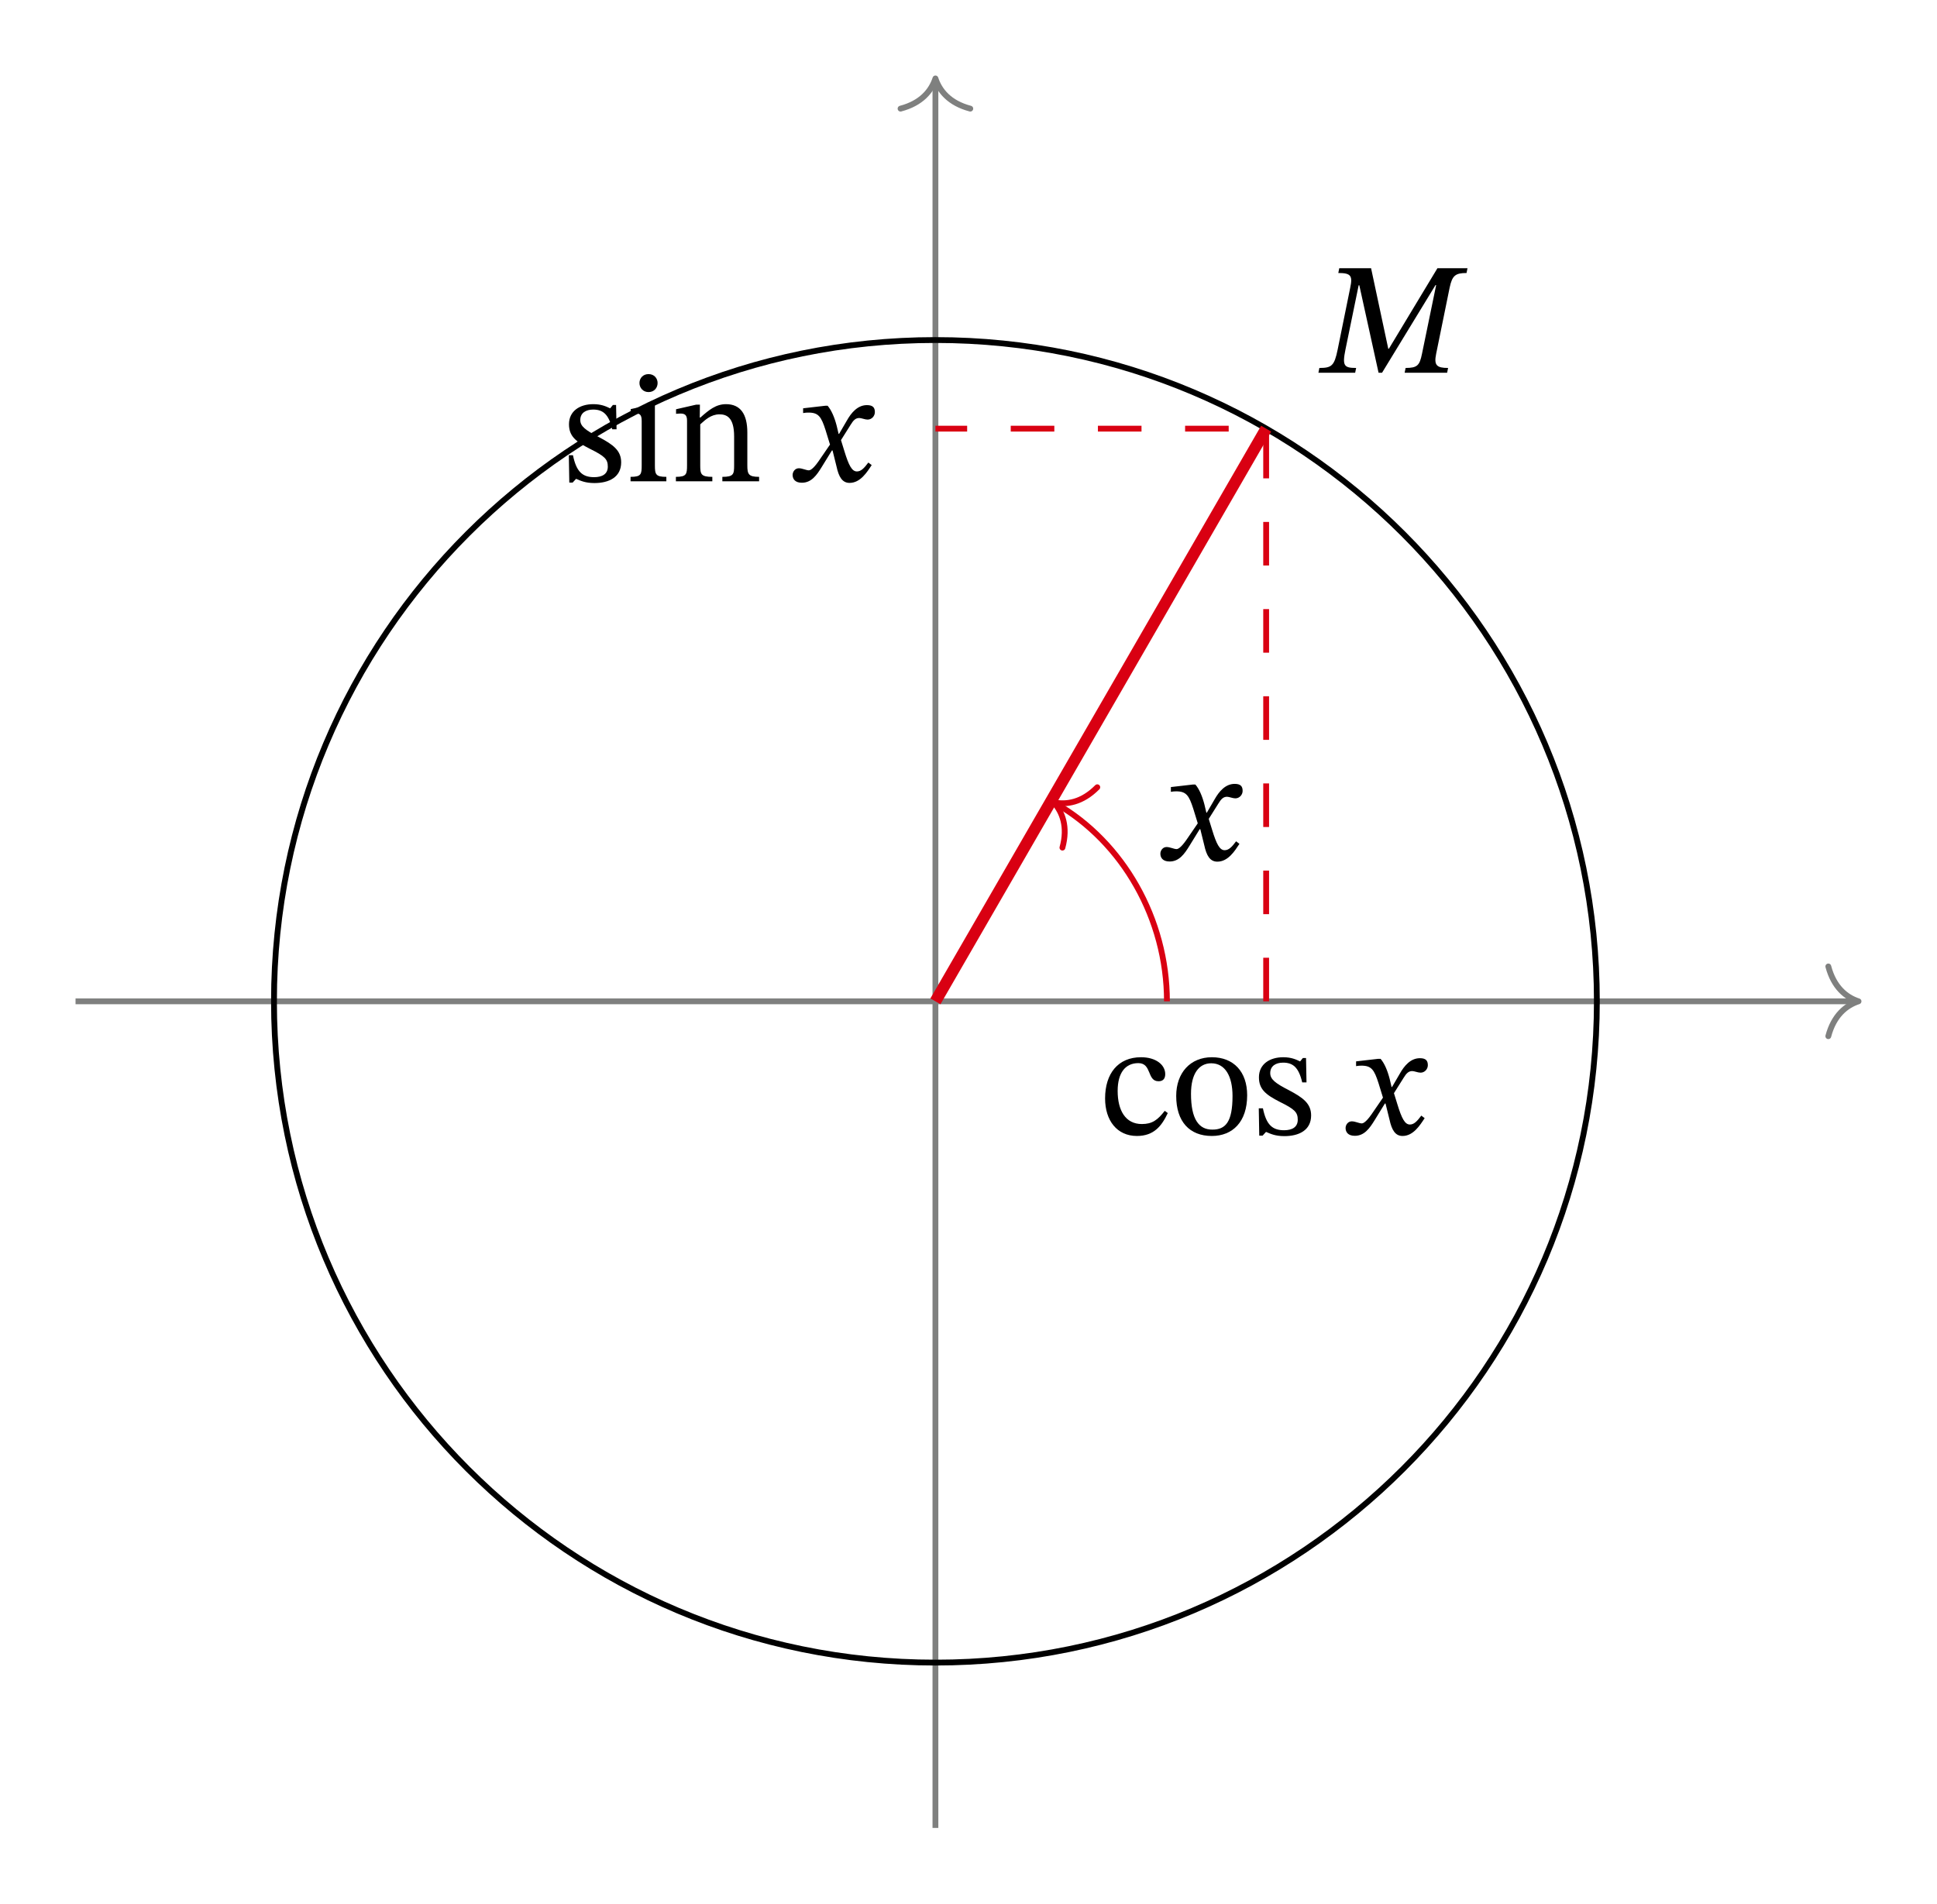
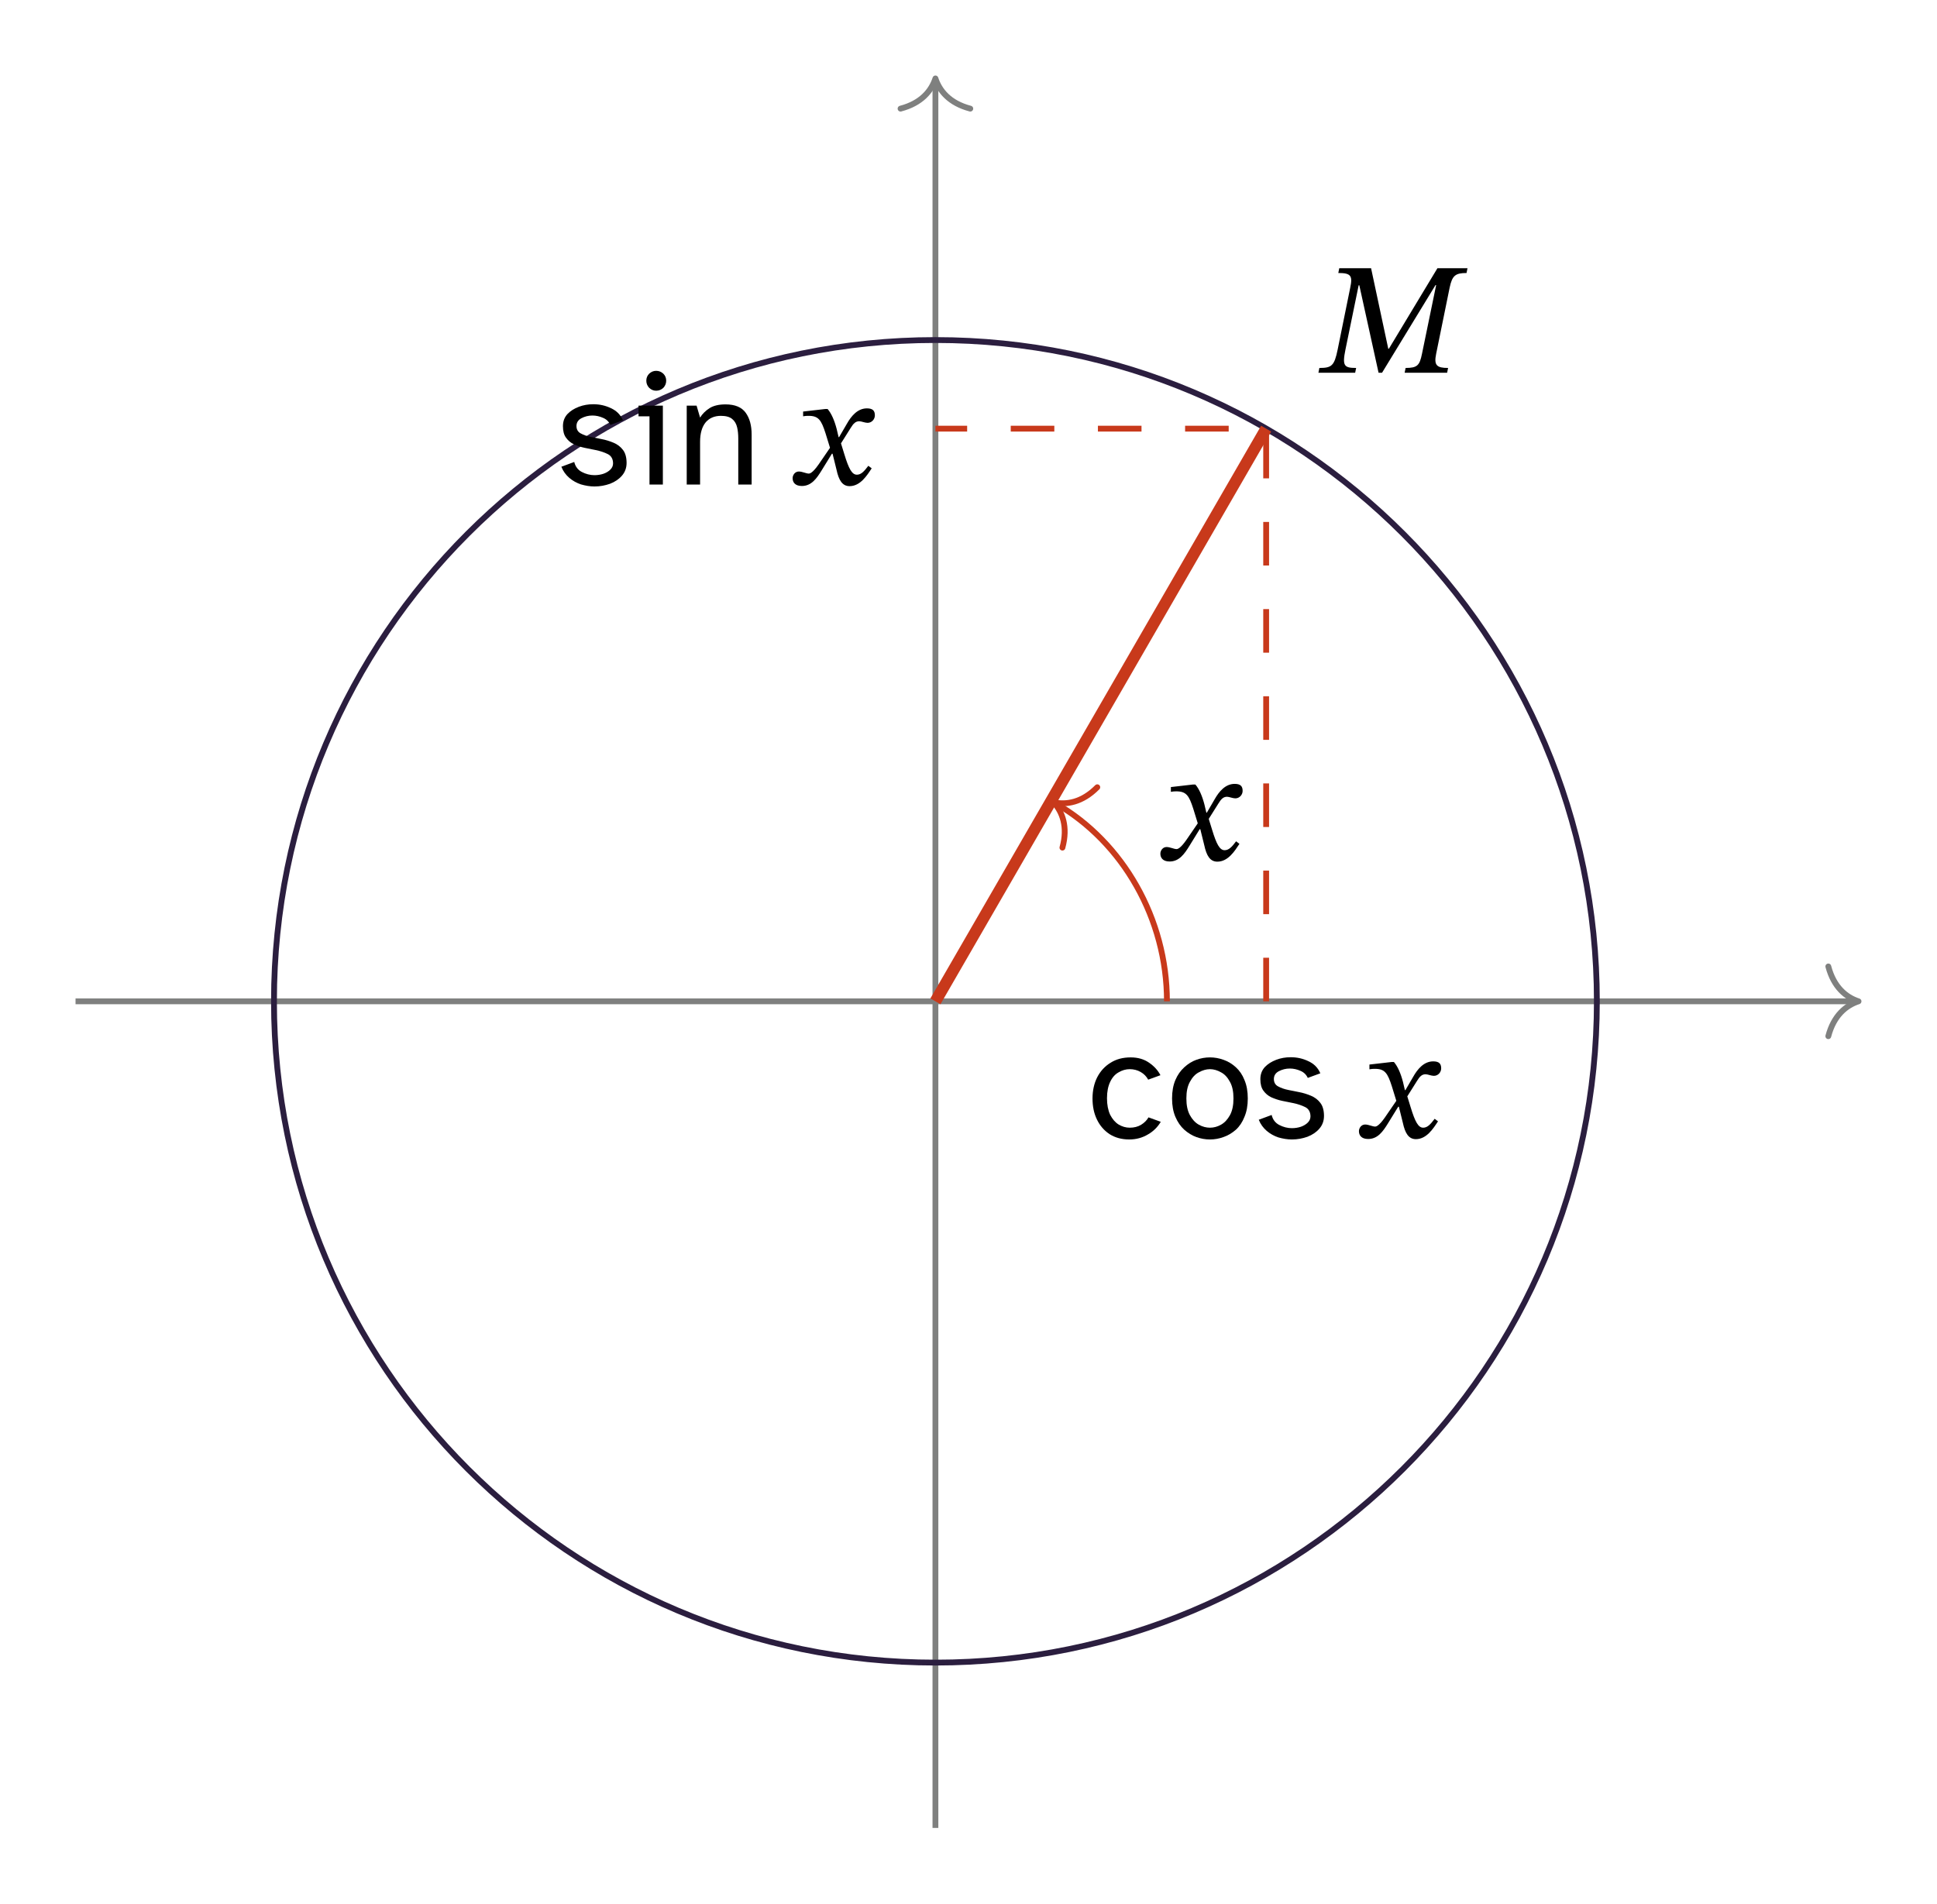
<svg xmlns="http://www.w3.org/2000/svg" xmlns:xlink="http://www.w3.org/1999/xlink" version="1.1" width="132.82" height="130.55" viewBox="0 0 132.82 130.55">
  <defs>
    <path id="font_1_3354" d="M.315 .298H.312L.3 .349C.286 .403 .267 .447 .243 .475H.228L.089 .459V.429C.089 .429 .104 .432 .12 .432 .186 .433 .203 .406 .23 .322L.258 .231 .186 .126C.147 .07 .129 .069 .125 .069 .108 .069 .084 .082 .062 .082 .038 .082 .023 .06 .023 .04 .023 .015 .038-.009 .081-.009 .141-.009 .174 .038 .206 .09L.27 .194H.274L.299 .093C.313 .028 .335-.01 .381-.01 .449-.01 .491 .058 .52 .102L.499 .118C.472 .082 .453 .062 .427 .062 .396 .062 .376 .099 .348 .191L.327 .259 .388 .356C.405 .384 .419 .398 .442 .398 .455 .398 .478 .388 .494 .388 .521 .388 .54 .411 .54 .435 .54 .463 .528 .479 .49 .479 .431 .479 .391 .43 .364 .382L.315 .298Z" />
-     <path id="font_2_257" d="M.408 .148C.363 .09 .329 .065 .264 .065 .161 .065 .112 .151 .112 .273 .112 .388 .161 .448 .242 .448 .328 .448 .295 .334 .369 .334 .397 .334 .411 .35 .411 .379 .411 .437 .353 .485 .259 .485 .115 .485 .033 .383 .033 .226 .033 .087 .108-.01 .233-.01 .34-.01 .389 .053 .427 .134L.408 .148Z" />
-     <path id="font_2_270" d="M.258-.01C.388-.01 .48 .078 .48 .246 .48 .394 .395 .485 .258 .485 .123 .485 .034 .387 .034 .242 .034 .08 .118-.01 .258-.01M.262 .03C.176 .029 .127 .096 .127 .255 .127 .383 .178 .447 .254 .447 .343 .447 .388 .364 .388 .241 .388 .078 .344 .03 .262 .03Z" />
-     <path id="font_2_274" d="M.042-.008H.063L.084 .015H.086C.112 .004 .142-.011 .2-.011 .29-.011 .368 .025 .368 .119 .368 .193 .319 .23 .228 .278 .144 .321 .111 .346 .111 .385 .111 .43 .146 .451 .192 .451 .253 .451 .29 .422 .312 .327L.339 .327 .336 .48H.316L.299 .459H.298C.273 .471 .243 .485 .193 .485 .107 .485 .04 .441 .04 .359 .04 .285 .081 .25 .172 .204 .265 .158 .284 .139 .284 .092 .284 .045 .248 .026 .198 .026 .124 .026 .086 .061 .065 .164L.039 .164 .042-.008Z" />
-     <path id="font_2_263" d="M.257 0V.028C.19 .028 .185 .043 .185 .101V.482H.159L.033 .454V.425C.033 .425 .044 .427 .058 .427 .087 .427 .102 .423 .102 .38V.101C.102 .044 .099 .028 .032 .028V0H.257M.145 .561C.18 .561 .202 .587 .202 .618 .202 .648 .18 .674 .145 .674 .11 .674 .088 .648 .088 .618 .088 .587 .111 .561 .145 .561Z" />
-     <path id="font_2_269" d="M.555 0V.028C.488 .028 .481 .045 .481 .101V.307C.481 .422 .438 .485 .347 .485 .284 .485 .24 .449 .186 .401H.182L.183 .482H.16L.033 .453V.424C.033 .424 .043 .426 .06 .426 .087 .426 .102 .418 .102 .382V.101C.102 .045 .099 .028 .032 .028V0H.261V.028C.189 .028 .185 .045 .185 .101V.358C.215 .385 .252 .421 .306 .421 .351 .421 .398 .402 .398 .282V.101C.398 .045 .395 .028 .324 .028V0H.555Z" />
+     <path id="font_2_43" d="M.269-.012C.222-.012 .181-.001 .146 .021 .111 .044 .085 .074 .066 .113 .047 .152 .038 .196 .038 .246 .038 .295 .048 .34 .067 .378 .087 .417 .115 .448 .151 .47 .187 .493 .229 .504 .278 .504 .323 .504 .361 .493 .393 .471 .425 .449 .449 .423 .465 .392L.388 .364C.377 .384 .362 .4 .341 .412 .32 .424 .297 .43 .272 .43 .247 .43 .224 .423 .202 .41 .18 .398 .162 .378 .149 .35 .136 .323 .129 .289 .129 .247 .129 .206 .136 .171 .149 .143 .163 .116 .181 .095 .202 .082 .224 .069 .247 .062 .272 .062 .299 .062 .323 .068 .343 .08 .364 .093 .379 .108 .39 .127L.467 .099C.448 .067 .422 .04 .387 .02 .352-.001 .313-.012 .269-.012Z" />
+     <path id="font_2_55" d="M.276-.012C.247-.012 .219-.007 .191 .003 .163 .013 .138 .029 .115 .049 .092 .07 .073 .097 .059 .13 .045 .163 .038 .201 .038 .246 .038 .291 .045 .329 .059 .362 .073 .395 .092 .421 .115 .442 .138 .463 .163 .479 .191 .489 .219 .499 .247 .504 .276 .504 .305 .504 .333 .499 .361 .489 .39 .479 .416 .463 .439 .442 .462 .421 .48 .395 .493 .362 .507 .329 .514 .291 .514 .246 .514 .201 .507 .163 .493 .13 .48 .097 .462 .07 .439 .049 .416 .029 .39 .013 .361 .003 .333-.007 .305-.012 .276-.012M.276 .062C.3 .062 .323 .068 .346 .081 .369 .094 .387 .114 .402 .141 .417 .169 .424 .203 .424 .246 .424 .289 .417 .323 .402 .35 .387 .378 .369 .398 .346 .41 .323 .423 .3 .43 .276 .43 .253 .43 .229 .423 .206 .41 .183 .398 .165 .378 .15 .35 .135 .323 .128 .289 .128 .246 .128 .203 .135 .169 .15 .141 .165 .114 .183 .094 .206 .081 .229 .068 .253 .062 .276 .062Z" />
+     <path id="font_2_59" d="M.239-.012C.21-.012 .182-.007 .154 .001 .127 .01 .102 .024 .081 .042 .059 .061 .042 .084 .031 .112L.112 .142C.119 .113 .135 .092 .16 .079 .185 .066 .212 .059 .239 .059 .259 .059 .278 .062 .296 .068 .313 .074 .328 .083 .339 .094 .35 .105 .356 .118 .356 .133 .356 .16 .345 .18 .324 .191 .302 .202 .276 .211 .246 .217L.177 .231C.153 .236 .131 .244 .11 .253 .089 .263 .073 .277 .06 .295 .047 .313 .041 .337 .041 .367 .041 .397 .05 .422 .069 .443 .088 .463 .112 .478 .141 .489 .17 .5 .2 .505 .232 .505 .271 .505 .308 .497 .343 .48 .378 .464 .403 .439 .418 .404L.339 .375C.33 .395 .315 .41 .294 .419 .272 .429 .249 .434 .226 .434 .201 .434 .178 .428 .157 .417 .136 .406 .126 .389 .126 .368 .126 .347 .135 .331 .152 .322 .17 .312 .192 .304 .218 .299L.283 .286C.31 .281 .335 .273 .359 .263 .383 .253 .403 .238 .418 .218 .433 .199 .441 .171 .441 .136 .441 .105 .431 .078 .412 .056 .393 .034 .368 .017 .337 .005 .306-.006 .274-.012 .239-.012Z" />
+     <path id="font_2_49" d="M.156 .59C.139 .59 .125 .596 .112 .608 .1 .621 .094 .636 .094 .653 .094 .67 .1 .685 .112 .697 .125 .709 .139 .715 .156 .715 .173 .715 .188 .709 .201 .697 .213 .685 .219 .67 .219 .653 .219 .636 .213 .621 .201 .608 .188 .596 .173 .59 .156 .59M.114 0V.429H.045V.496H.198V0H.114Z" />
+     <path id="font_2_54" d="M.07 0V.496H.132L.154 .421C.168 .444 .188 .464 .213 .48 .238 .496 .272 .504 .314 .504 .374 .504 .416 .486 .441 .451 .466 .416 .478 .371 .478 .314V0H.394V.289C.394 .314 .392 .338 .387 .359 .382 .381 .372 .399 .356 .412 .341 .425 .317 .432 .285 .432 .244 .432 .212 .418 .189 .391 .166 .363 .154 .322 .154 .269V0H.07Z" />
    <path id="font_1_3312" d="M.786 0 .792 .03C.721 .03 .702 .046 .717 .119L.802 .536C.818 .61 .837 .627 .908 .627L.914 .657H.725L.42 .151H.416L.308 .657H.108L.102 .627C.181 .627 .193 .61 .177 .535L.098 .146C.077 .043 .06 .03-.017 .03L-.023 0H.208L.214 .03C.138 .03 .126 .043 .147 .146L.23 .55H.234L.355 0H.377L.713 .551H.717L.628 .119C.613 .046 .599 .03 .525 .03L.519 0H.786Z" />
  </defs>
  <path transform="matrix(1,0,0,-1,64.142,68.677)" stroke-width=".399" stroke-linecap="butt" stroke-miterlimit="10" stroke-linejoin="miter" fill="none" stroke="#7f807f" d="M-58.962 0H63.098" />
  <path transform="matrix(1,0,0,-1,127.4395,68.677)" stroke-width=".399" stroke-linecap="round" stroke-linejoin="round" fill="none" stroke="#7f807f" d="M-2.072 2.391C-1.694 .956-.85 .279 0 0-.85-.279-1.694-.956-2.072-2.391" />
  <path transform="matrix(1,0,0,-1,64.142,68.677)" stroke-width=".399" stroke-linecap="butt" stroke-miterlimit="10" stroke-linejoin="miter" fill="none" stroke="#7f807f" d="M0-56.694V63.098" />
  <path transform="matrix(0,-1,-1,-0,64.142,5.379452)" stroke-width=".399" stroke-linecap="round" stroke-linejoin="round" fill="none" stroke="#7f807f" d="M-2.072 2.391C-1.694 .956-.85 .279 0 0-.85-.279-1.694-.956-2.072-2.391" />
-   <path transform="matrix(1,0,0,-1,64.142,68.677)" stroke-width=".399" stroke-linecap="butt" stroke-miterlimit="10" stroke-linejoin="miter" fill="none" stroke="#000000" d="M45.355 0C45.355 25.049 25.049 45.355 0 45.355-25.049 45.355-45.355 25.049-45.355 0-45.355-25.049-25.049-45.355 0-45.355 25.049-45.355 45.355-25.049 45.355 0ZM0 0" />
-   <path transform="matrix(1,0,0,-1,64.142,68.677)" stroke-width=".797" stroke-linecap="butt" stroke-miterlimit="10" stroke-linejoin="miter" fill="none" stroke="#d90012" d="M0 0 22.678 39.277" />
-   <path transform="matrix(1,0,0,-1,64.142,68.677)" stroke-width=".399" stroke-linecap="butt" stroke-dasharray="2.989,2.989" stroke-miterlimit="10" stroke-linejoin="miter" fill="none" stroke="#d90012" d="M22.678 0V39.277H0" />
-   <path transform="matrix(1,0,0,-1,64.142,68.677)" stroke-width=".399" stroke-linecap="butt" stroke-miterlimit="10" stroke-linejoin="miter" fill="none" stroke="#d90012" d="M15.875 0C15.875 5.671 12.848 10.913 8.282 13.549" />
-   <path transform="matrix(-.86601,-.5,-.5,.86601,72.25182,55.02885)" stroke-width=".399" stroke-linecap="round" stroke-linejoin="round" fill="none" stroke="#d90012" d="M-2.072 2.391C-1.694 .956-.85 .279 0 0-.85-.279-1.694-.956-2.072-2.391" />
+   <path transform="matrix(1,0,0,-1,64.142,68.677)" stroke-width=".399" stroke-linecap="butt" stroke-miterlimit="10" stroke-linejoin="miter" fill="none" stroke="#2b1e3f" d="M45.355 0C45.355 25.049 25.049 45.355 0 45.355-25.049 45.355-45.355 25.049-45.355 0-45.355-25.049-25.049-45.355 0-45.355 25.049-45.355 45.355-25.049 45.355 0ZM0 0" />
+   <path transform="matrix(1,0,0,-1,64.142,68.677)" stroke-width=".797" stroke-linecap="butt" stroke-miterlimit="10" stroke-linejoin="miter" fill="none" stroke="#c8391b" d="M0 0 22.678 39.277" />
+   <path transform="matrix(1,0,0,-1,64.142,68.677)" stroke-width=".399" stroke-linecap="butt" stroke-dasharray="2.989,2.989" stroke-miterlimit="10" stroke-linejoin="miter" fill="none" stroke="#c8391b" d="M22.678 0V39.277H0" />
+   <path transform="matrix(1,0,0,-1,64.142,68.677)" stroke-width=".399" stroke-linecap="butt" stroke-miterlimit="10" stroke-linejoin="miter" fill="none" stroke="#c8391b" d="M15.875 0C15.875 5.671 12.848 10.913 8.282 13.549" />
+   <path transform="matrix(-.86601,-.5,-.5,.86601,72.25182,55.02885)" stroke-width=".399" stroke-linecap="round" stroke-linejoin="round" fill="none" stroke="#c8391b" d="M-2.072 2.391C-1.694 .956-.85 .279 0 0-.85-.279-1.694-.956-2.072-2.391" />
  <use data-text="𝑥" xlink:href="#font_1_3354" transform="matrix(10.9091,0,0,-10.9091,79.316,58.989)" />
-   <use data-text="c" xlink:href="#font_2_257" transform="matrix(10.9091,0,0,-10.9091,75.416,77.803)" />
-   <use data-text="o" xlink:href="#font_2_270" transform="matrix(10.9091,0,0,-10.9091,80.28146,77.803)" />
-   <use data-text="s" xlink:href="#font_2_274" transform="matrix(10.9091,0,0,-10.9091,85.88874,77.803)" />
-   <use data-text="𝑥" xlink:href="#font_1_3354" transform="matrix(10.9091,0,0,-10.9091,92.01601,77.803)" />
-   <use data-text="s" xlink:href="#font_2_274" transform="matrix(10.9091,0,0,-10.9091,38.579,33.011)" />
-   <use data-text="i" xlink:href="#font_2_263" transform="matrix(10.9091,0,0,-10.9091,42.8881,33.011)" />
-   <use data-text="n" xlink:href="#font_2_269" transform="matrix(10.9091,0,0,-10.9091,45.99719,33.011)" />
-   <use data-text="𝑥" xlink:href="#font_1_3354" transform="matrix(10.9091,0,0,-10.9091,54.099,33.011)" />
+   <use data-text="c" xlink:href="#font_2_43" transform="matrix(10.9091,0,0,-10.9091,74.499,78.021)" />
+   <use data-text="o" xlink:href="#font_2_55" transform="matrix(10.9091,0,0,-10.9091,79.95355,78.021)" />
+   <use data-text="s" xlink:href="#font_2_59" transform="matrix(10.9091,0,0,-10.9091,85.97537,78.021)" />
+   <use data-text="𝑥" xlink:href="#font_1_3354" transform="matrix(10.9091,0,0,-10.9091,92.931,78.021)" />
+   <use data-text="s" xlink:href="#font_2_59" transform="matrix(10.9091,0,0,-10.9091,38.154,33.234)" />
+   <use data-text="i" xlink:href="#font_2_49" transform="matrix(10.9091,0,0,-10.9091,43.29219,33.234)" />
+   <use data-text="n" xlink:href="#font_2_54" transform="matrix(10.9091,0,0,-10.9091,46.32492,33.234)" />
+   <use data-text="𝑥" xlink:href="#font_1_3354" transform="matrix(10.9091,0,0,-10.9091,54.099,33.234)" />
  <use data-text="𝑀" xlink:href="#font_1_3312" transform="matrix(10.9091,0,0,-10.9091,90.655,25.564)" />
</svg>
